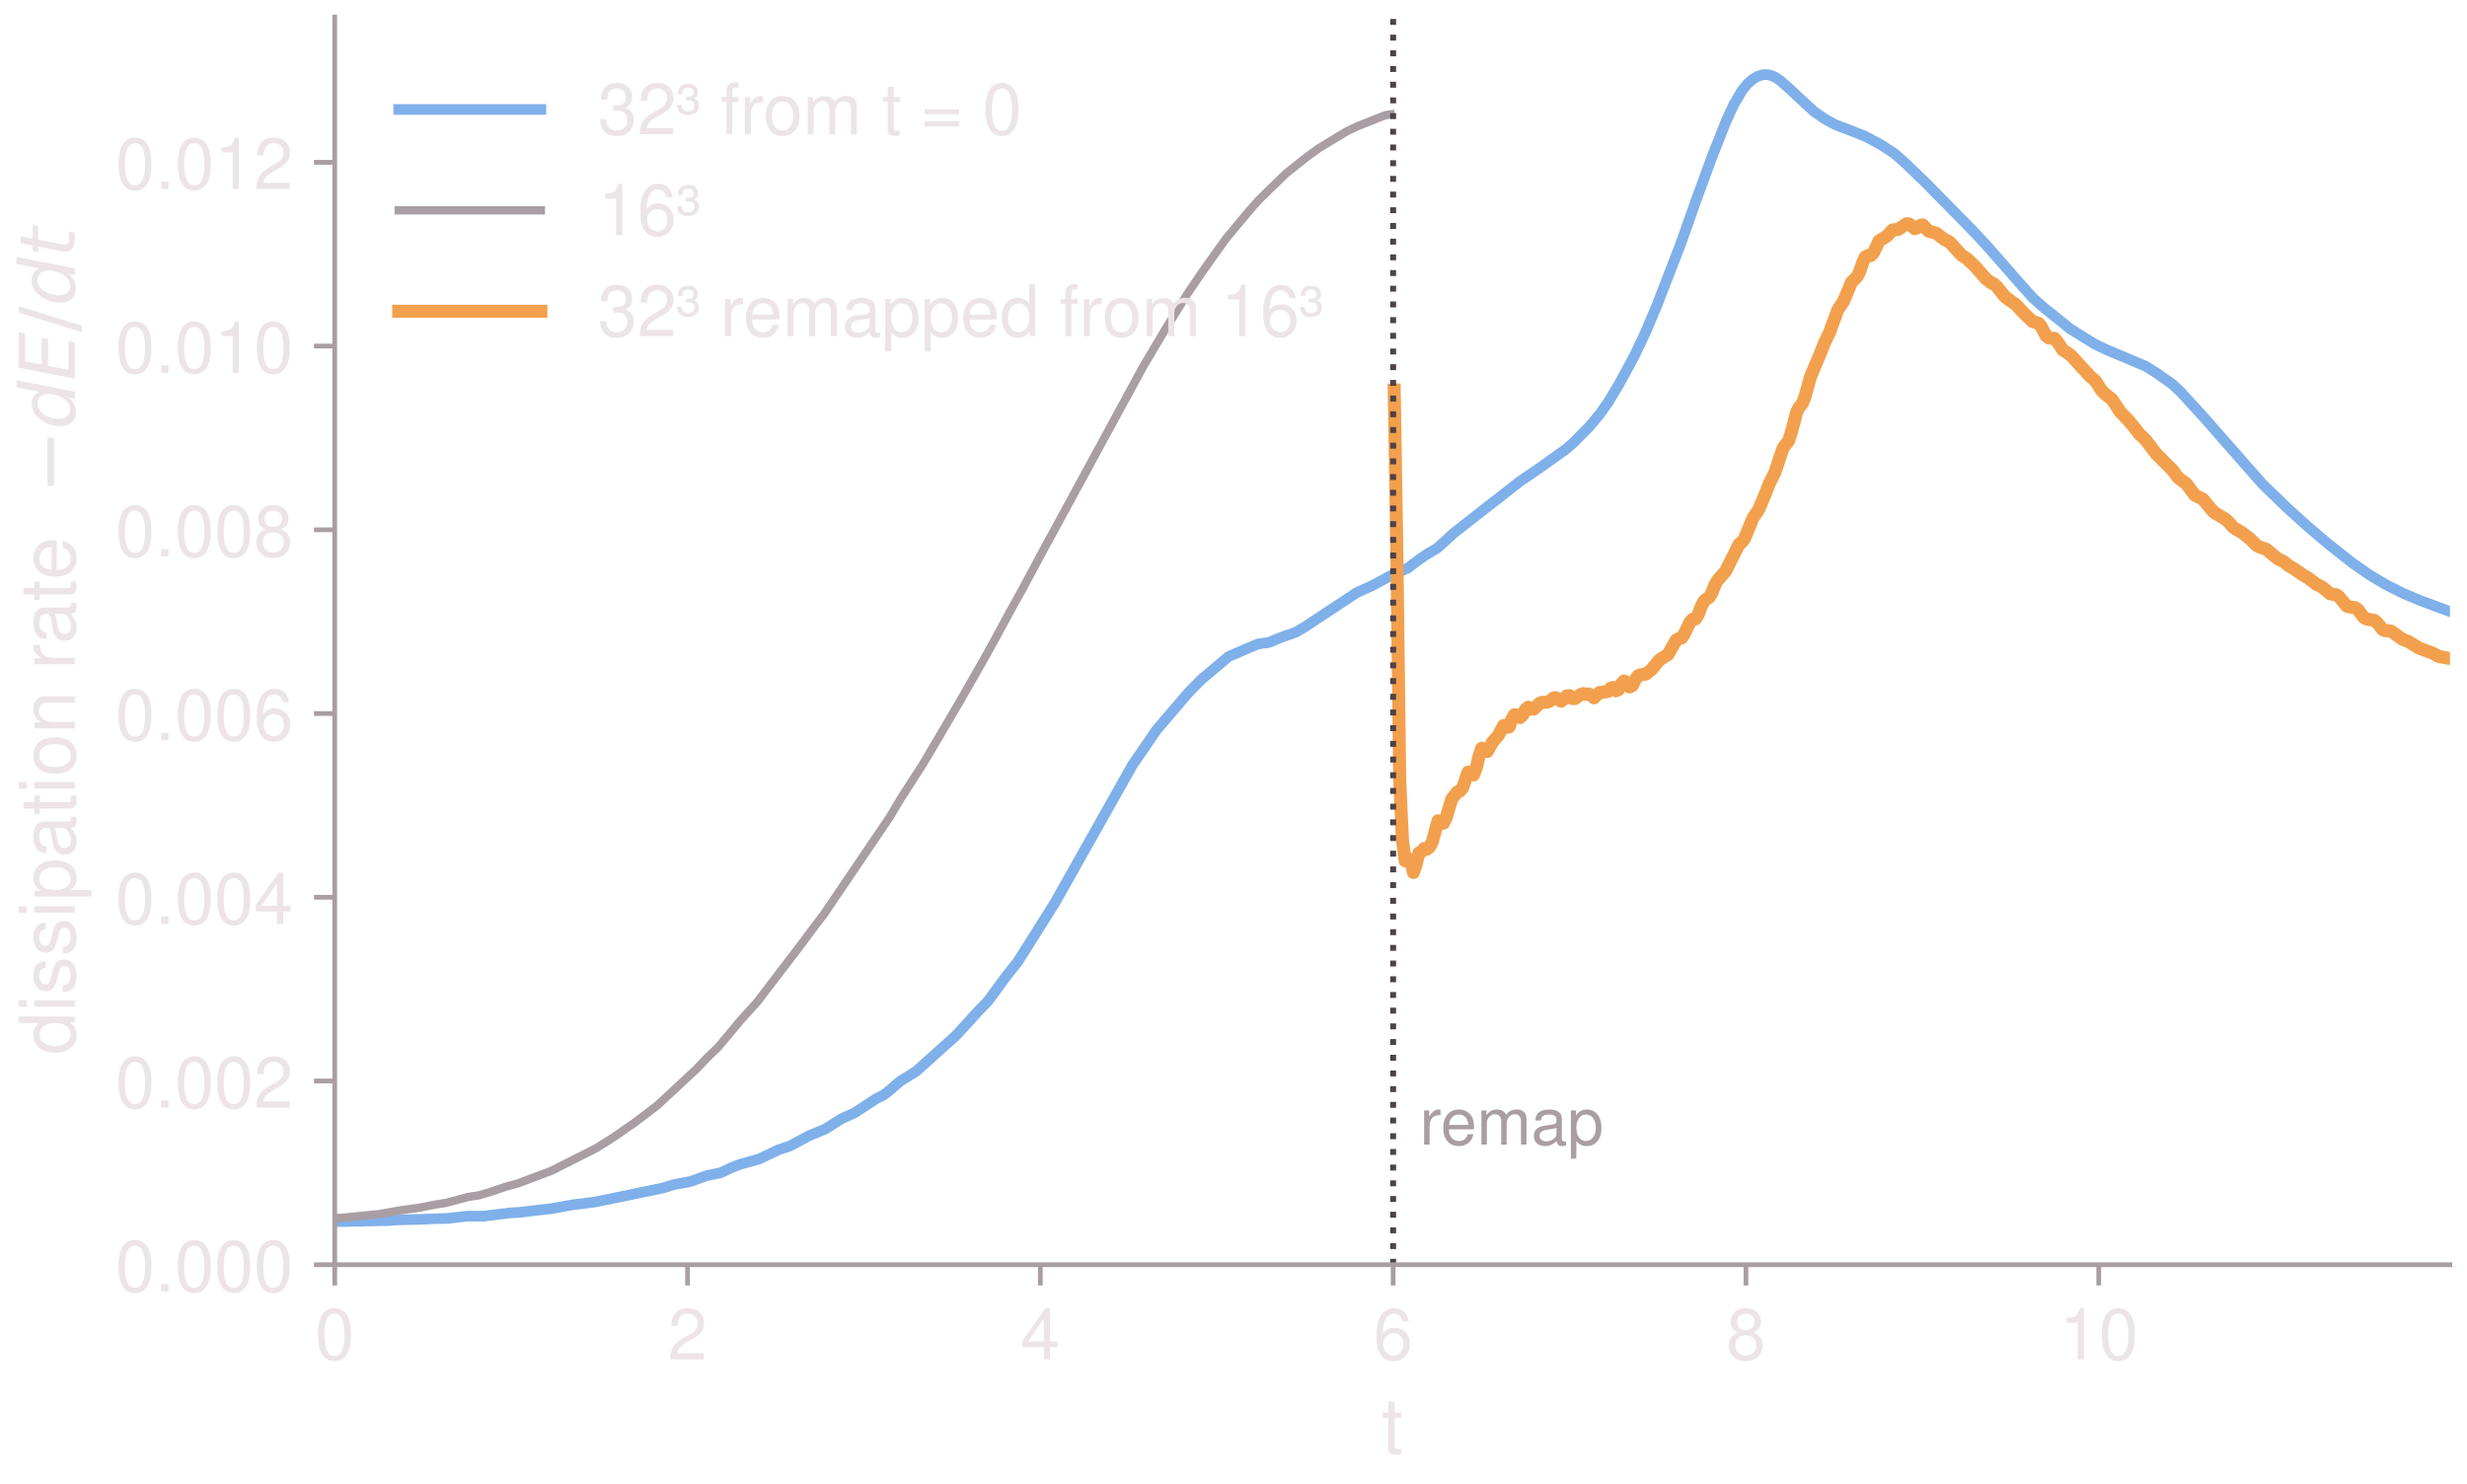
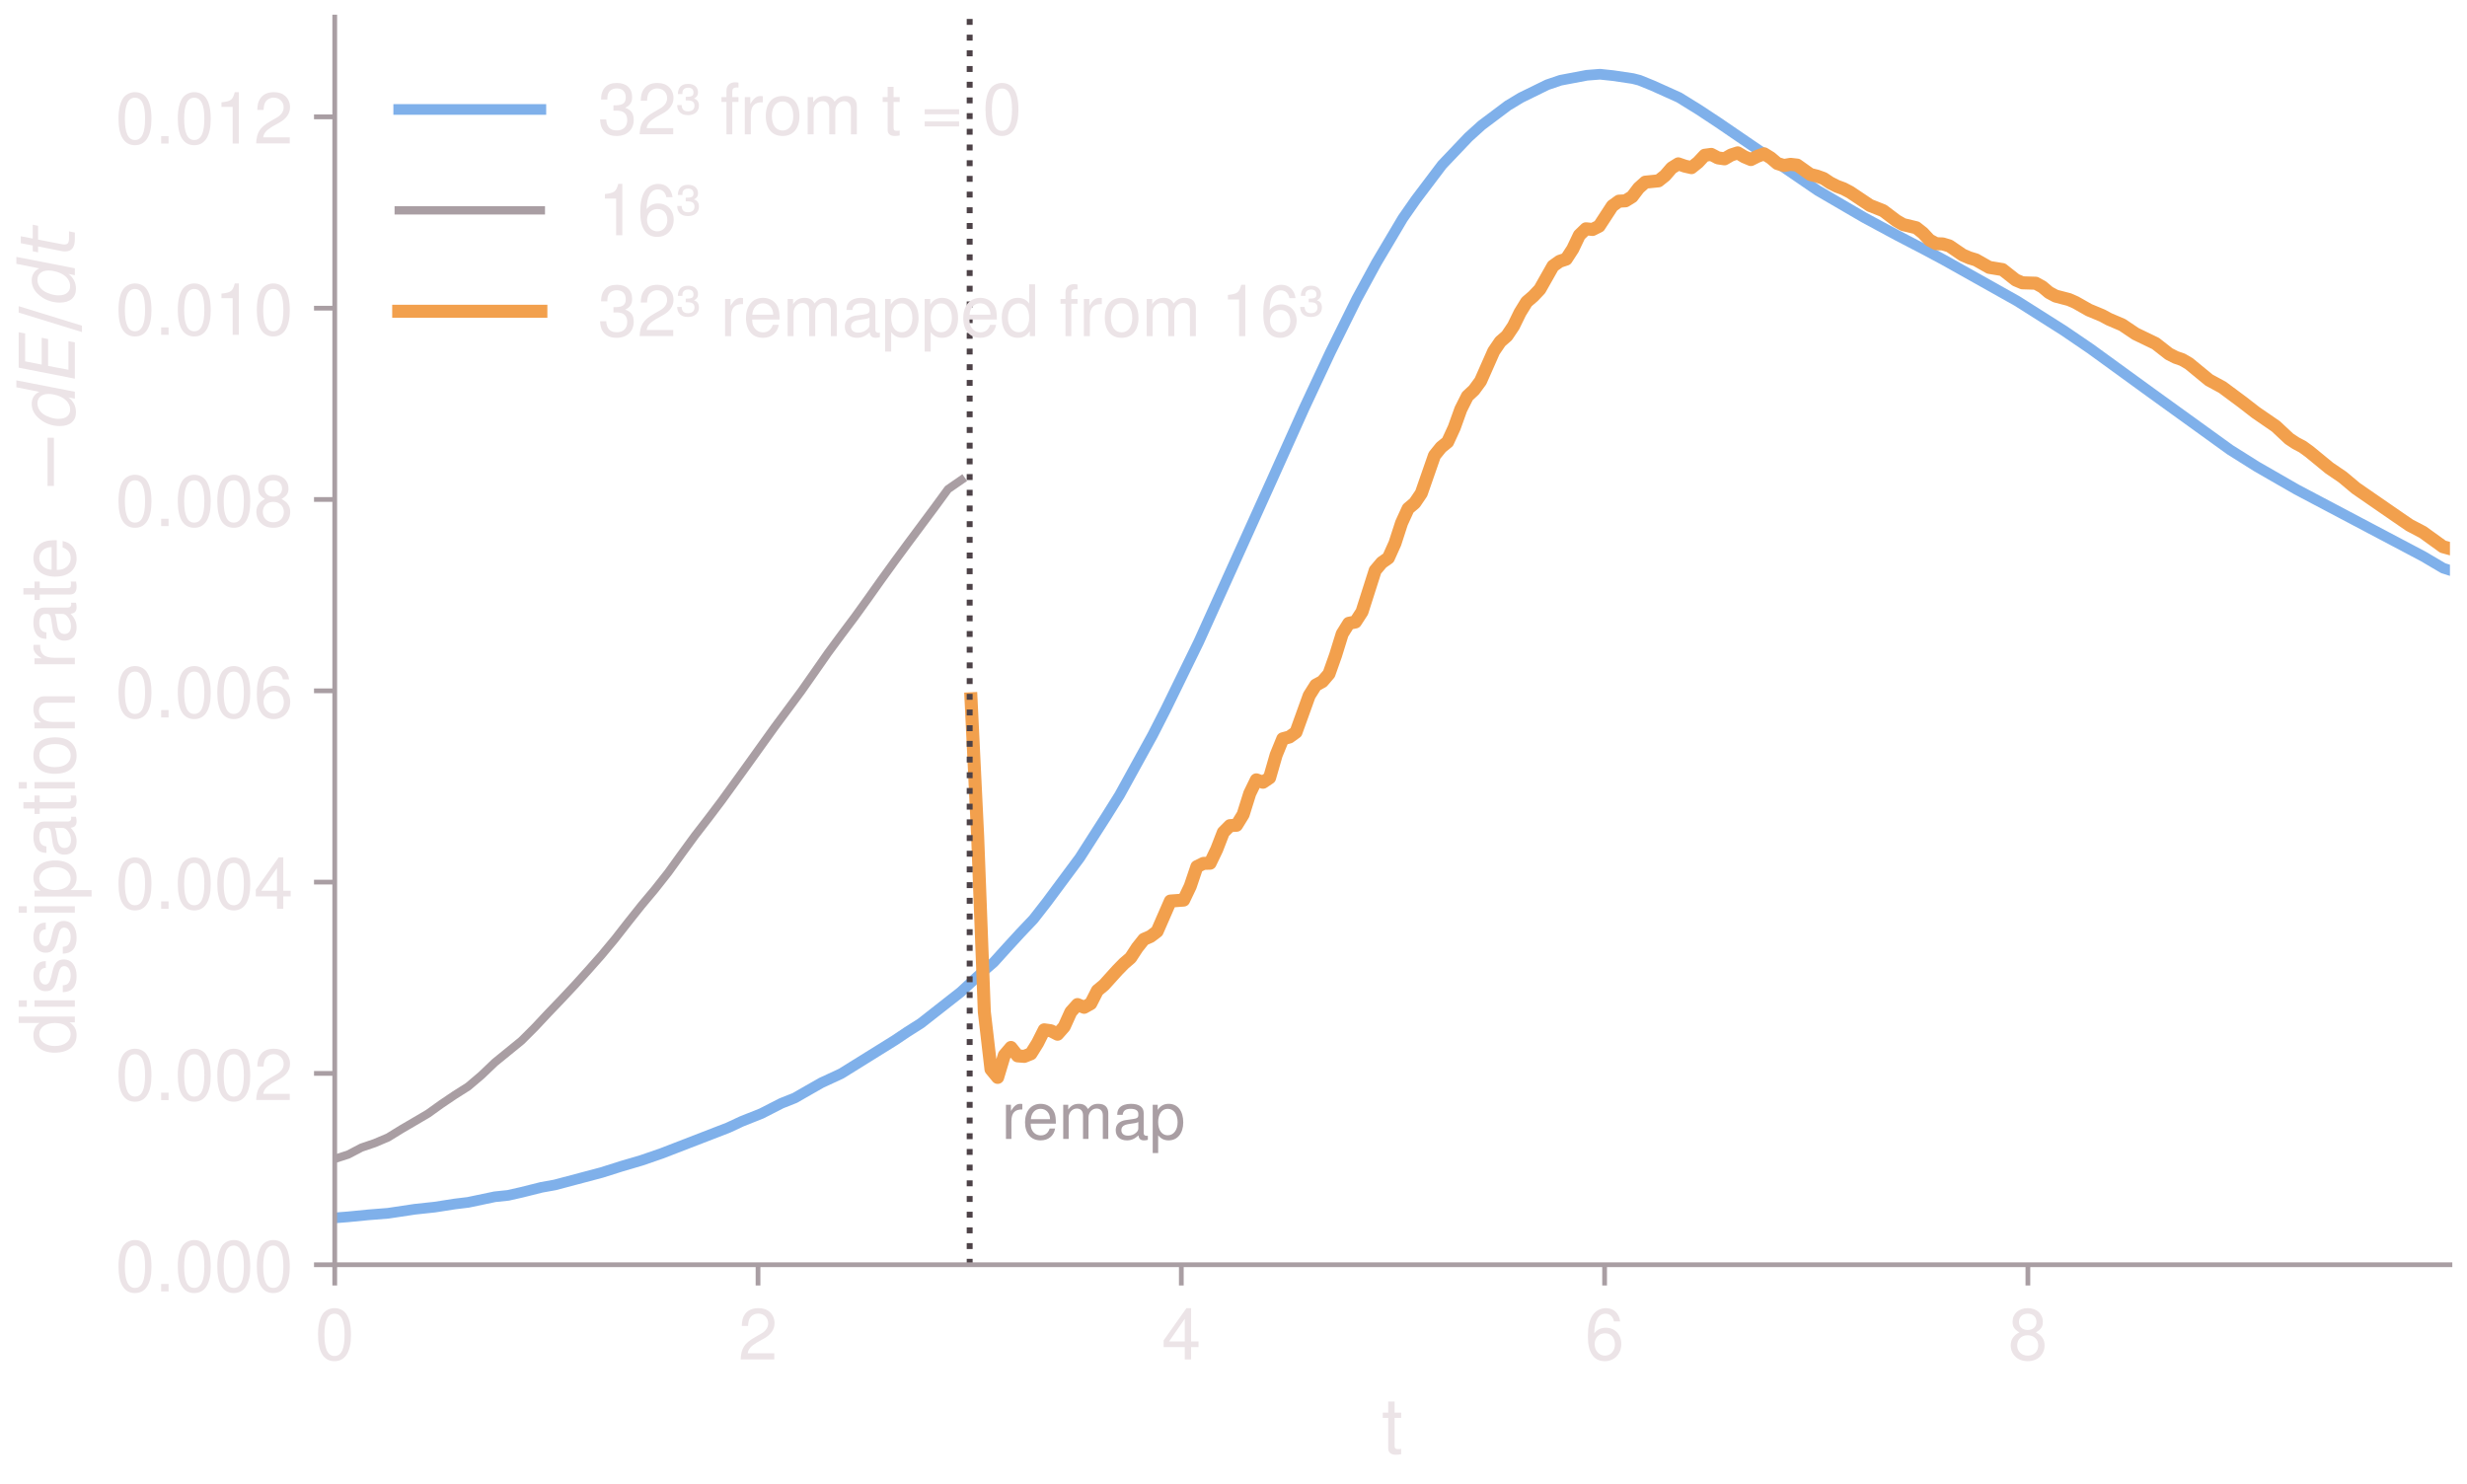
<svg xmlns="http://www.w3.org/2000/svg" xmlns:xlink="http://www.w3.org/1999/xlink" width="416.516pt" height="250.43pt" viewBox="0 0 416.516 250.43" version="1.1">
  <defs>
    <style type="text/css">*{stroke-linejoin: round; stroke-linecap: butt}</style>
  </defs>
  <g id="figure_1">
    <g id="patch_1">
      <path d="M 0 250.43  L 416.516 250.43  L 416.516 0  L 0 0  L 0 250.43  z " style="fill: none" />
    </g>
    <g id="axes_1">
      <g id="patch_2">
        <path d="M 56.516 213.552  L 413.636 213.552  L 413.636 2.88  L 56.516 2.88  L 56.516 213.552  z " style="fill: none" />
      </g>
      <g id="matplotlib.axis_1">
        <g id="xtick_1">
          <g id="line2d_1">
            <defs>
              <path id="me1e8b48456" d="M 0 0  L 0 3.5  " style="stroke: #a99ea3; stroke-width: 0.8" />
            </defs>
            <g>
              <use xlink:href="#me1e8b48456" x="56.516" y="213.552" style="fill: #a99ea3; stroke: #a99ea3; stroke-width: 0.8" />
            </g>
          </g>
          <g id="text_1">
            <text style="font-size: 12px; font-family: 'Helvetica', 'Arial', 'DejaVu Sans'; text-anchor: middle; fill: #ece4e7" x="56.516" y="229.552" transform="rotate(-0 56.51625 229.552)">0</text>
          </g>
        </g>
        <g id="xtick_2">
          <g id="line2d_2">
            <g>
-               <use xlink:href="#me1e8b48456" x="116.081" y="213.552" style="fill: #a99ea3; stroke: #a99ea3; stroke-width: 0.8" />
+               <use xlink:href="#me1e8b48456" x="127.982" y="213.552" style="fill: #a99ea3; stroke: #a99ea3; stroke-width: 0.8" />
            </g>
          </g>
          <g id="text_2">
-             <text style="font-size: 12px; font-family: 'Helvetica', 'Arial', 'DejaVu Sans'; text-anchor: middle; fill: #ece4e7" x="116.081" y="229.552" transform="rotate(-0 116.0813 229.552)">2</text>
+             <text style="font-size: 12px; font-family: 'Helvetica', 'Arial', 'DejaVu Sans'; text-anchor: middle; fill: #ece4e7" x="127.982" y="229.552" transform="rotate(-0 127.9819 229.552)">2</text>
          </g>
        </g>
        <g id="xtick_3">
          <g id="line2d_3">
            <g>
-               <use xlink:href="#me1e8b48456" x="175.646" y="213.552" style="fill: #a99ea3; stroke: #a99ea3; stroke-width: 0.8" />
+               <use xlink:href="#me1e8b48456" x="199.448" y="213.552" style="fill: #a99ea3; stroke: #a99ea3; stroke-width: 0.8" />
            </g>
          </g>
          <g id="text_3">
-             <text style="font-size: 12px; font-family: 'Helvetica', 'Arial', 'DejaVu Sans'; text-anchor: middle; fill: #ece4e7" x="175.646" y="229.552" transform="rotate(-0 175.6464 229.552)">4</text>
+             <text style="font-size: 12px; font-family: 'Helvetica', 'Arial', 'DejaVu Sans'; text-anchor: middle; fill: #ece4e7" x="199.448" y="229.552" transform="rotate(-0 199.4476 229.552)">4</text>
          </g>
        </g>
        <g id="xtick_4">
          <g id="line2d_4">
            <g>
-               <use xlink:href="#me1e8b48456" x="235.211" y="213.552" style="fill: #a99ea3; stroke: #a99ea3; stroke-width: 0.8" />
+               <use xlink:href="#me1e8b48456" x="270.913" y="213.552" style="fill: #a99ea3; stroke: #a99ea3; stroke-width: 0.8" />
            </g>
          </g>
          <g id="text_4">
-             <text style="font-size: 12px; font-family: 'Helvetica', 'Arial', 'DejaVu Sans'; text-anchor: middle; fill: #ece4e7" x="235.211" y="229.552" transform="rotate(-0 235.2115 229.552)">6</text>
+             <text style="font-size: 12px; font-family: 'Helvetica', 'Arial', 'DejaVu Sans'; text-anchor: middle; fill: #ece4e7" x="270.913" y="229.552" transform="rotate(-0 270.9133 229.552)">6</text>
          </g>
        </g>
        <g id="xtick_5">
          <g id="line2d_5">
            <g>
-               <use xlink:href="#me1e8b48456" x="294.777" y="213.552" style="fill: #a99ea3; stroke: #a99ea3; stroke-width: 0.8" />
+               <use xlink:href="#me1e8b48456" x="342.379" y="213.552" style="fill: #a99ea3; stroke: #a99ea3; stroke-width: 0.8" />
            </g>
          </g>
          <g id="text_5">
-             <text style="font-size: 12px; font-family: 'Helvetica', 'Arial', 'DejaVu Sans'; text-anchor: middle; fill: #ece4e7" x="294.777" y="229.552" transform="rotate(-0 294.7765 229.552)">8</text>
-           </g>
-         </g>
-         <g id="xtick_6">
-           <g id="line2d_6">
-             <g>
-               <use xlink:href="#me1e8b48456" x="354.342" y="213.552" style="fill: #a99ea3; stroke: #a99ea3; stroke-width: 0.8" />
-             </g>
-           </g>
-           <g id="text_6">
-             <text style="font-size: 12px; font-family: 'Helvetica', 'Arial', 'DejaVu Sans'; text-anchor: middle; fill: #ece4e7" x="354.342" y="229.552" transform="rotate(-0 354.3416 229.552)">10</text>
-           </g>
-         </g>
-         <g id="text_7">
+             <text style="font-size: 12px; font-family: 'Helvetica', 'Arial', 'DejaVu Sans'; text-anchor: middle; fill: #ece4e7" x="342.379" y="229.552" transform="rotate(-0 342.3789 229.552)">8</text>
+           </g>
+         </g>
+         <g id="text_6">
          <text style="font-size: 13px; font-family: 'Helvetica', 'Arial', 'DejaVu Sans'; text-anchor: middle; fill: #ece4e7" x="235.076" y="245.341" transform="rotate(-0 235.0762 245.3411)">t</text>
        </g>
      </g>
      <g id="matplotlib.axis_2">
        <g id="ytick_1">
-           <g id="line2d_7">
+           <g id="line2d_6">
            <defs>
              <path id="m45a4b21da7" d="M 0 0  L -3.5 0  " style="stroke: #a99ea3; stroke-width: 0.8" />
            </defs>
            <g>
              <use xlink:href="#m45a4b21da7" x="56.516" y="213.552" style="fill: #a99ea3; stroke: #a99ea3; stroke-width: 0.8" />
            </g>
          </g>
+           <g id="text_7">
+             <text style="font-size: 12px; font-family: 'Helvetica', 'Arial', 'DejaVu Sans'; text-anchor: end; fill: #ece4e7" x="49.516" y="218.052" transform="rotate(-0 49.51625 218.052)">0.000</text>
+           </g>
+         </g>
+         <g id="ytick_2">
+           <g id="line2d_7">
+             <g>
+               <use xlink:href="#m45a4b21da7" x="56.516" y="181.249" style="fill: #a99ea3; stroke: #a99ea3; stroke-width: 0.8" />
+             </g>
+           </g>
          <g id="text_8">
-             <text style="font-size: 12px; font-family: 'Helvetica', 'Arial', 'DejaVu Sans'; text-anchor: end; fill: #ece4e7" x="49.516" y="218.052" transform="rotate(-0 49.51625 218.052)">0.000</text>
-           </g>
-         </g>
-         <g id="ytick_2">
+             <text style="font-size: 12px; font-family: 'Helvetica', 'Arial', 'DejaVu Sans'; text-anchor: end; fill: #ece4e7" x="49.516" y="185.749" transform="rotate(-0 49.51625 185.7487)">0.002</text>
+           </g>
+         </g>
+         <g id="ytick_3">
          <g id="line2d_8">
            <g>
-               <use xlink:href="#m45a4b21da7" x="56.516" y="182.528" style="fill: #a99ea3; stroke: #a99ea3; stroke-width: 0.8" />
+               <use xlink:href="#m45a4b21da7" x="56.516" y="148.945" style="fill: #a99ea3; stroke: #a99ea3; stroke-width: 0.8" />
            </g>
          </g>
          <g id="text_9">
-             <text style="font-size: 12px; font-family: 'Helvetica', 'Arial', 'DejaVu Sans'; text-anchor: end; fill: #ece4e7" x="49.516" y="187.028" transform="rotate(-0 49.51625 187.0279)">0.002</text>
-           </g>
-         </g>
-         <g id="ytick_3">
+             <text style="font-size: 12px; font-family: 'Helvetica', 'Arial', 'DejaVu Sans'; text-anchor: end; fill: #ece4e7" x="49.516" y="153.445" transform="rotate(-0 49.51625 153.4454)">0.004</text>
+           </g>
+         </g>
+         <g id="ytick_4">
          <g id="line2d_9">
            <g>
-               <use xlink:href="#m45a4b21da7" x="56.516" y="151.504" style="fill: #a99ea3; stroke: #a99ea3; stroke-width: 0.8" />
+               <use xlink:href="#m45a4b21da7" x="56.516" y="116.642" style="fill: #a99ea3; stroke: #a99ea3; stroke-width: 0.8" />
            </g>
          </g>
          <g id="text_10">
-             <text style="font-size: 12px; font-family: 'Helvetica', 'Arial', 'DejaVu Sans'; text-anchor: end; fill: #ece4e7" x="49.516" y="156.004" transform="rotate(-0 49.51625 156.0038)">0.004</text>
-           </g>
-         </g>
-         <g id="ytick_4">
+             <text style="font-size: 12px; font-family: 'Helvetica', 'Arial', 'DejaVu Sans'; text-anchor: end; fill: #ece4e7" x="49.516" y="121.142" transform="rotate(-0 49.51625 121.142)">0.006</text>
+           </g>
+         </g>
+         <g id="ytick_5">
          <g id="line2d_10">
            <g>
-               <use xlink:href="#m45a4b21da7" x="56.516" y="120.48" style="fill: #a99ea3; stroke: #a99ea3; stroke-width: 0.8" />
+               <use xlink:href="#m45a4b21da7" x="56.516" y="84.339" style="fill: #a99ea3; stroke: #a99ea3; stroke-width: 0.8" />
            </g>
          </g>
          <g id="text_11">
-             <text style="font-size: 12px; font-family: 'Helvetica', 'Arial', 'DejaVu Sans'; text-anchor: end; fill: #ece4e7" x="49.516" y="124.98" transform="rotate(-0 49.51625 124.9797)">0.006</text>
-           </g>
-         </g>
-         <g id="ytick_5">
+             <text style="font-size: 12px; font-family: 'Helvetica', 'Arial', 'DejaVu Sans'; text-anchor: end; fill: #ece4e7" x="49.516" y="88.839" transform="rotate(-0 49.51625 88.83872)">0.008</text>
+           </g>
+         </g>
+         <g id="ytick_6">
          <g id="line2d_11">
            <g>
-               <use xlink:href="#m45a4b21da7" x="56.516" y="89.456" style="fill: #a99ea3; stroke: #a99ea3; stroke-width: 0.8" />
+               <use xlink:href="#m45a4b21da7" x="56.516" y="52.035" style="fill: #a99ea3; stroke: #a99ea3; stroke-width: 0.8" />
            </g>
          </g>
          <g id="text_12">
-             <text style="font-size: 12px; font-family: 'Helvetica', 'Arial', 'DejaVu Sans'; text-anchor: end; fill: #ece4e7" x="49.516" y="93.956" transform="rotate(-0 49.51625 93.95565)">0.008</text>
-           </g>
-         </g>
-         <g id="ytick_6">
+             <text style="font-size: 12px; font-family: 'Helvetica', 'Arial', 'DejaVu Sans'; text-anchor: end; fill: #ece4e7" x="49.516" y="56.535" transform="rotate(-0 49.51625 56.5354)">0.010</text>
+           </g>
+         </g>
+         <g id="ytick_7">
          <g id="line2d_12">
            <g>
-               <use xlink:href="#m45a4b21da7" x="56.516" y="58.432" style="fill: #a99ea3; stroke: #a99ea3; stroke-width: 0.8" />
+               <use xlink:href="#m45a4b21da7" x="56.516" y="19.732" style="fill: #a99ea3; stroke: #a99ea3; stroke-width: 0.8" />
            </g>
          </g>
          <g id="text_13">
-             <text style="font-size: 12px; font-family: 'Helvetica', 'Arial', 'DejaVu Sans'; text-anchor: end; fill: #ece4e7" x="49.516" y="62.932" transform="rotate(-0 49.51625 62.93156)">0.010</text>
-           </g>
-         </g>
-         <g id="ytick_7">
-           <g id="line2d_13">
-             <g>
-               <use xlink:href="#m45a4b21da7" x="56.516" y="27.407" style="fill: #a99ea3; stroke: #a99ea3; stroke-width: 0.8" />
-             </g>
-           </g>
-           <g id="text_14">
-             <text style="font-size: 12px; font-family: 'Helvetica', 'Arial', 'DejaVu Sans'; text-anchor: end; fill: #ece4e7" x="49.516" y="31.907" transform="rotate(-0 49.51625 31.90747)">0.012</text>
-           </g>
-         </g>
-         <g id="text_15">
+             <text style="font-size: 12px; font-family: 'Helvetica', 'Arial', 'DejaVu Sans'; text-anchor: end; fill: #ece4e7" x="49.516" y="24.232" transform="rotate(-0 49.51625 24.23209)">0.012</text>
+           </g>
+         </g>
+         <g id="text_14">
          <g style="fill: #ece4e7" transform="translate(12.76 178.091) rotate(-90)">
            <text>
              <tspan x="0" y="-0.125" style="font-size: 13px; font-family: 'Helvetica'; fill: #ece4e7">d</tspan>
              <tspan x="7.23" y="-0.125" style="font-size: 13px; font-family: 'Helvetica'; fill: #ece4e7">i</tspan>
              <tspan x="10.118" y="-0.125" style="font-size: 13px; font-family: 'Helvetica'; fill: #ece4e7">s</tspan>
              <tspan x="16.618" y="-0.125" style="font-size: 13px; font-family: 'Helvetica'; fill: #ece4e7">s</tspan>
              <tspan x="23.118" y="-0.125" style="font-size: 13px; font-family: 'Helvetica'; fill: #ece4e7">i</tspan>
              <tspan x="26.006" y="-0.125" style="font-size: 13px; font-family: 'Helvetica'; fill: #ece4e7">p</tspan>
              <tspan x="33.236" y="-0.125" style="font-size: 13px; font-family: 'Helvetica'; fill: #ece4e7">a</tspan>
              <tspan x="40.466" y="-0.125" style="font-size: 13px; font-family: 'Helvetica'; fill: #ece4e7">t</tspan>
              <tspan x="44.078" y="-0.125" style="font-size: 13px; font-family: 'Helvetica'; fill: #ece4e7">i</tspan>
              <tspan x="46.966" y="-0.125" style="font-size: 13px; font-family: 'Helvetica'; fill: #ece4e7">o</tspan>
              <tspan x="54.196" y="-0.125" style="font-size: 13px; font-family: 'Helvetica'; fill: #ece4e7">n</tspan>
              <tspan x="61.426" y="-0.125" style="font-size: 13px; font-family: 'Helvetica'; fill: #ece4e7"> </tspan>
              <tspan x="65.038" y="-0.125" style="font-size: 13px; font-family: 'Helvetica'; fill: #ece4e7">r</tspan>
              <tspan x="69.367" y="-0.125" style="font-size: 13px; font-family: 'Helvetica'; fill: #ece4e7">a</tspan>
              <tspan x="76.597" y="-0.125" style="font-size: 13px; font-family: 'Helvetica'; fill: #ece4e7">t</tspan>
              <tspan x="80.209" y="-0.125" style="font-size: 13px; font-family: 'Helvetica'; fill: #ece4e7">e</tspan>
              <tspan x="87.439" y="-0.125" style="font-size: 13px; font-family: 'Helvetica'; fill: #ece4e7"> </tspan>
              <tspan x="91.051" y="-0.125" style="font-size: 13px; font-family: 'Helvetica'; fill: #ece4e7"> </tspan>
              <tspan x="94.663" y="-0.125" style="font-size: 13px; font-family: 'DejaVu Sans'; fill: #ece4e7">−</tspan>
              <tspan x="122.021" y="-0.125" style="font-size: 13px; font-family: 'DejaVu Sans'; fill: #ece4e7">/</tspan>
              <tspan x="105.555" y="-0.125" style="font-style: oblique; font-size: 13px; font-family: 'DejaVu Sans'; fill: #ece4e7">d</tspan>
              <tspan x="113.807" y="-0.125" style="font-style: oblique; font-size: 13px; font-family: 'DejaVu Sans'; fill: #ece4e7">E</tspan>
              <tspan x="126.401" y="-0.125" style="font-style: oblique; font-size: 13px; font-family: 'DejaVu Sans'; fill: #ece4e7">d</tspan>
              <tspan x="134.653" y="-0.125" style="font-style: oblique; font-size: 13px; font-family: 'DejaVu Sans'; fill: #ece4e7">t</tspan>
            </text>
          </g>
        </g>
      </g>
+       <g id="line2d_13">
+         <path d="M 56.516 205.643  L 58.768 205.465  L 62.147 205.132  L 65.525 204.862  L 70.029 204.185  L 73.407 203.823  L 76.786 203.294  L 79.038 203.021  L 83.544 202.076  L 85.796 201.838  L 88.049 201.329  L 91.429 200.483  L 93.683 200.076  L 101.569 197.987  L 104.948 196.918  L 108.326 195.923  L 111.704 194.758  L 122.952 190.407  L 125.2 189.357  L 128.569 188.015  L 131.937 186.291  L 134.181 185.401  L 136.425 184.113  L 138.668 182.835  L 142.032 181.275  L 150.995 175.702  L 153.235 174.204  L 155.474 172.785  L 162.191 167.516  L 165.547 164.409  L 167.783 162.477  L 170.02 160.002  L 172.256 157.565  L 174.492 155.207  L 176.727 152.342  L 182.313 144.818  L 186.777 137.84  L 189.009 134.272  L 194.586 124.153  L 196.818 119.78  L 202.395 108.369  L 214.634 81.281  L 220.188 68.928  L 224.629 59.443  L 229.068 50.473  L 232.396 44.358  L 236.832 36.876  L 239.05 33.695  L 243.485 27.828  L 247.922 23.164  L 250.14 21.156  L 254.579 17.822  L 256.799 16.484  L 261.241 14.309  L 263.462 13.554  L 267.908 12.711  L 270.131 12.535  L 272.354 12.771  L 275.691 13.267  L 276.803 13.553  L 279.028 14.457  L 283.481 16.461  L 286.822 18.529  L 290.164 20.735  L 306.898 32.172  L 314.729 36.737  L 320.332 39.759  L 324.821 42.09  L 328.191 43.892  L 340.559 50.83  L 348.425 55.812  L 352.918 58.871  L 363.022 66.213  L 376.506 75.946  L 381.006 78.778  L 387.752 82.655  L 409.13 93.95  L 412.509 95.941  L 413.636 96.298  L 413.636 96.298  " clip-path="url(#pf4e82f14c6)" style="fill: none; stroke: #7fb0ea; stroke-width: 1.8; stroke-linecap: square" />
+       </g>
      <g id="line2d_14">
-         <path d="M 56.516 206.276  L 65.379 206.103  L 67.232 205.981  L 71.408 205.876  L 73.283 205.786  L 75.605 205.728  L 78.865 205.347  L 81.655 205.349  L 86.299 204.783  L 87.706 204.708  L 91.904 204.211  L 93.287 204.057  L 96.546 203.454  L 100.274 202.986  L 103.064 202.425  L 111.903 200.597  L 113.758 200.026  L 116.549 199.501  L 119.34 198.502  L 121.675 198.03  L 123.531 197.146  L 124.931 196.61  L 128.181 195.691  L 131.438 194.138  L 133.301 193.531  L 134.696 192.794  L 136.558 191.786  L 139.349 190.626  L 142.047 188.913  L 144.28 187.912  L 147.908 185.532  L 149.214 184.877  L 150.143 184.158  L 151.913 182.611  L 153.306 181.746  L 154.699 180.869  L 156.006 179.699  L 158.241 177.685  L 161.405 174.849  L 163.261 172.828  L 165.033 170.864  L 166.804 169.038  L 168.196 167.146  L 169.968 164.724  L 171.82 162.404  L 173.593 159.615  L 178.14 152.376  L 191.179 129.211  L 195.256 123.263  L 200.661 116.934  L 202.907 114.664  L 207.437 110.852  L 212.39 108.735  L 214.216 108.489  L 215.551 107.924  L 216.922 107.395  L 218.714 106.775  L 220.086 105.994  L 229.118 100.032  L 231.821 98.818  L 234.522 97.337  L 237.68 95.924  L 239.469 94.572  L 240.838 93.633  L 242.629 92.574  L 243.999 91.336  L 245.334 90.102  L 256.609 81.289  L 259.772 79.134  L 264.317 75.894  L 265.64 74.76  L 268.342 72.021  L 270.192 69.8  L 271.505 67.929  L 273.351 64.868  L 276.046 59.881  L 277.826 56.098  L 279.663 51.766  L 283.689 41.372  L 286.391 33.733  L 289.095 26.358  L 291.389 20.565  L 292.716 17.675  L 294.092 15.32  L 294.96 14.23  L 295.878 13.416  L 296.797 12.871  L 297.716 12.59  L 298.582 12.614  L 299.502 12.925  L 300.422 13.492  L 301.743 14.631  L 306.277 18.839  L 308.064 20.076  L 309.851 21.051  L 312.14 21.918  L 314.847 22.985  L 317.549 24.425  L 319.796 25.888  L 321.581 27.445  L 325.205 30.943  L 333.389 39.272  L 335.628 41.694  L 341.03 47.865  L 343.265 50.354  L 345.124 51.982  L 349.591 55.568  L 353.685 58.113  L 355.456 58.965  L 362.249 61.83  L 364.02 62.933  L 366.72 64.834  L 368.115 66.12  L 372.211 70.605  L 381.984 81.736  L 386.173 85.786  L 389.431 88.728  L 393.152 91.896  L 397.342 95.192  L 400.134 97.123  L 402.926 98.787  L 405.718 100.174  L 408.51 101.361  L 413.636 103.265  L 413.636 103.265  " clip-path="url(#pab1a8a4624)" style="fill: none; stroke: #7fb0ea; stroke-width: 1.8; stroke-linecap: square" />
+         <path d="M 56.516 195.675  L 58.769 194.955  L 61.021 193.778  L 63.273 193.012  L 65.525 192.055  L 67.776 190.666  L 70.028 189.35  L 72.279 188.027  L 74.531 186.411  L 76.782 184.892  L 79.033 183.466  L 81.284 181.557  L 83.536 179.403  L 85.787 177.571  L 88.039 175.734  L 90.291 173.485  L 92.544 171.078  L 94.797 168.729  L 97.049 166.325  L 99.301 163.831  L 101.553 161.284  L 103.805 158.578  L 106.056 155.696  L 108.307 152.87  L 110.558 150.181  L 112.809 147.33  L 115.06 144.207  L 117.31 141.129  L 119.561 138.217  L 121.811 135.238  L 124.062 132.131  L 126.312 129.012  L 128.563 125.87  L 130.814 122.734  L 133.064 119.704  L 135.315 116.661  L 137.565 113.45  L 139.815 110.224  L 142.064 107.174  L 144.314 104.172  L 146.563 101.047  L 148.812 97.875  L 151.061 94.768  L 153.31 91.715  L 155.56 88.691  L 157.809 85.671  L 160.058 82.598  L 162.308 81.041  " clip-path="url(#pf4e82f14c6)" style="fill: none; stroke: #a99ea3; stroke-width: 1.4; stroke-linecap: square" />
      </g>
      <g id="line2d_15">
-         <path d="M 56.516 205.697  L 58.393 205.568  L 61.209 205.268  L 64.025 205.007  L 67.779 204.333  L 70.594 203.96  L 73.41 203.408  L 75.288 203.112  L 79.043 202.11  L 80.921 201.821  L 82.798 201.257  L 85.615 200.306  L 87.494 199.803  L 93.128 197.674  L 100.637 193.888  L 103.452 192.114  L 107.204 189.518  L 110.953 186.673  L 117.509 180.579  L 119.381 178.614  L 121.252 176.815  L 123.123 174.586  L 124.993 172.333  L 127.798 169.238  L 135.273 159.468  L 137.141 156.943  L 139.009 154.507  L 150.21 137.975  L 152.075 134.84  L 155.806 129.049  L 159.536 122.738  L 162.332 117.953  L 166.058 111.438  L 167.92 108.07  L 170.713 102.911  L 172.574 99.565  L 176.297 92.631  L 193.035 61.852  L 196.748 55.597  L 200.459 49.643  L 203.242 45.539  L 206.953 40.349  L 210.664 35.882  L 212.52 33.772  L 217.159 29.26  L 220.871 26.321  L 222.727 24.993  L 227.368 22.184  L 229.225 21.302  L 233.868 19.46  L 234.797 19.309  L 234.797 19.309  " clip-path="url(#pab1a8a4624)" style="fill: none; stroke: #a99ea3; stroke-width: 1.4; stroke-linecap: square" />
+         <path d="M 163.94 117.992  L 165.064 141.233  L 166.189 170.864  L 167.314 180.552  L 168.439 181.92  L 169.563 178.184  L 170.687 176.867  L 171.811 178.284  L 172.935 178.371  L 174.059 177.922  L 175.182 176.122  L 176.305 173.889  L 177.428 174.047  L 178.551 174.629  L 179.673 173.358  L 180.795 170.872  L 181.917 169.622  L 183.039 170.084  L 184.16 169.455  L 185.281 167.255  L 186.402 166.322  L 188.644 163.84  L 189.764 162.694  L 190.885 161.732  L 192.005 160.017  L 193.125 158.606  L 194.245 158.117  L 195.365 157.268  L 197.603 152.143  L 199.839 151.98  L 200.956 149.644  L 202.074 146.336  L 203.191 145.785  L 204.307 145.752  L 205.424 143.424  L 206.54 140.541  L 207.656 139.412  L 208.771 139.345  L 209.887 137.531  L 211.002 133.975  L 212.117 131.678  L 213.233 132.083  L 214.347 131.335  L 215.462 127.473  L 216.577 124.748  L 217.692 124.444  L 218.807 123.641  L 221.037 117.451  L 222.153 115.682  L 223.268 115.078  L 224.383 113.776  L 225.498 110.628  L 226.613 107.031  L 227.728 105.244  L 228.842 105.021  L 229.955 103.301  L 232.182 96.313  L 233.295 94.995  L 234.407 94.213  L 235.52 91.734  L 236.632 88.306  L 237.744 85.873  L 238.856 84.932  L 239.967 83.29  L 242.19 76.909  L 243.302 75.531  L 244.413 74.625  L 245.525 72.209  L 246.636 69.112  L 247.748 66.899  L 248.859 65.861  L 249.97 64.35  L 252.194 59.315  L 253.305 57.686  L 254.417 56.716  L 255.529 55.06  L 256.641 52.784  L 257.753 50.979  L 258.865 50.024  L 259.977 48.85  L 262.202 44.917  L 263.314 44.124  L 264.426 43.753  L 265.539 42.042  L 266.651 39.708  L 267.764 38.633  L 268.877 38.745  L 269.989 38.186  L 272.215 34.776  L 273.328 33.969  L 274.442 33.907  L 275.555 33.218  L 276.668 31.754  L 277.782 30.758  L 280.009 30.536  L 281.123 29.65  L 282.238 28.36  L 283.352 27.667  L 284.466 28.052  L 285.58 28.306  L 286.695 27.413  L 287.809 26.22  L 288.924 26.069  L 290.039 26.657  L 291.153 26.821  L 292.268 26.174  L 293.383 25.809  L 294.498 26.475  L 295.613 26.94  L 296.729 26.381  L 297.844 25.968  L 298.959 26.656  L 300.075 27.603  L 301.191 27.942  L 302.307 27.749  L 303.422 27.876  L 305.654 29.46  L 306.771 29.736  L 307.887 30.138  L 309.004 30.881  L 310.12 31.446  L 311.237 31.861  L 312.354 32.444  L 315.705 34.686  L 317.941 35.573  L 320.176 37.261  L 321.294 37.914  L 323.531 38.455  L 324.65 39.338  L 325.769 40.541  L 326.888 41.143  L 328.007 41.189  L 329.126 41.524  L 331.366 43.057  L 332.486 43.538  L 333.606 43.879  L 335.847 45.148  L 338.089 45.517  L 340.332 47.28  L 341.454 47.753  L 343.698 47.821  L 344.82 48.441  L 345.943 49.39  L 347.066 49.993  L 349.312 50.579  L 350.436 51.073  L 352.684 52.349  L 354.933 53.284  L 356.058 53.894  L 358.309 54.855  L 360.561 56.368  L 363.941 58  L 366.195 59.761  L 367.323 60.336  L 368.451 60.73  L 369.579 61.389  L 372.963 64.173  L 375.218 65.395  L 378.6 67.908  L 380.855 69.658  L 384.236 71.98  L 386.491 74.089  L 387.618 74.834  L 388.746 75.428  L 389.873 76.241  L 393.257 79.022  L 395.513 80.558  L 397.771 82.447  L 404.546 87.125  L 406.806 88.676  L 409.064 89.863  L 412.452 92.31  L 413.581 92.622  L 413.581 92.622  " clip-path="url(#pf4e82f14c6)" style="fill: none; stroke: #f2a04d; stroke-width: 2.2; stroke-linecap: square" />
      </g>
      <g id="line2d_16">
-         <path d="M 235.396 65.864  L 235.859 94.705  L 236.321 131.771  L 236.784 141.797  L 237.246 145.362  L 237.708 145.355  L 238.17 145.135  L 238.632 147.319  L 239.093 145.941  L 239.555 144.021  L 240.017 143.791  L 240.478 143.261  L 240.94 143.367  L 241.401 142.97  L 241.863 142.022  L 242.785 138.588  L 243.247 138.716  L 243.708 138.992  L 244.169 138.07  L 245.092 134.953  L 246.015 133.751  L 246.477 133.573  L 246.938 133.042  L 247.861 130.375  L 248.323 130.485  L 248.785 130.861  L 249.247 129.668  L 249.708 127.666  L 250.17 126.341  L 250.631 126.696  L 251.093 126.899  L 252.016 125.273  L 252.939 124.205  L 253.863 122.511  L 254.324 122.797  L 254.786 122.74  L 255.248 121.421  L 255.709 120.673  L 256.171 120.832  L 256.633 121.163  L 257.095 120.756  L 257.557 119.789  L 258.019 119.412  L 258.482 119.735  L 258.944 119.724  L 259.869 118.812  L 260.331 118.595  L 261.257 118.56  L 261.719 118.349  L 262.182 117.909  L 262.645 117.786  L 263.57 118.388  L 264.033 118.062  L 264.496 117.51  L 264.959 117.458  L 265.422 117.941  L 265.884 117.963  L 266.81 117.31  L 267.272 117.117  L 267.735 117.233  L 268.198 117.162  L 268.66 117.415  L 269.123 117.834  L 270.048 116.941  L 271.436 116.771  L 271.898 116.216  L 272.36 116.084  L 272.823 116.638  L 273.285 116.426  L 273.748 115.472  L 274.21 114.984  L 274.673 115.351  L 275.135 115.993  L 275.598 115.756  L 276.06 114.806  L 276.523 114.134  L 276.985 113.947  L 277.911 113.802  L 278.836 113.043  L 280.224 111.393  L 281.613 110.521  L 283.002 108.074  L 283.465 107.825  L 283.929 107.711  L 284.392 106.997  L 285.318 105.044  L 285.781 104.56  L 286.244 104.517  L 286.707 103.802  L 287.17 102.518  L 287.633 101.605  L 288.096 101.135  L 288.559 100.868  L 289.022 100.118  L 289.484 98.893  L 289.947 98.032  L 291.335 96.459  L 293.648 91.851  L 294.111 91.525  L 294.573 90.857  L 295.961 87.468  L 296.886 86.12  L 297.811 83.976  L 298.736 81.63  L 299.66 79.766  L 301.047 75.665  L 301.971 74.446  L 302.433 73.05  L 303.357 69.525  L 303.82 68.697  L 304.282 68.175  L 304.744 66.985  L 305.668 63.635  L 307.516 59.246  L 307.978 58.007  L 308.903 56.116  L 310.29 52.289  L 311.214 50.967  L 312.602 47.655  L 313.527 46.75  L 313.989 45.822  L 314.452 44.44  L 314.914 43.409  L 315.377 43.151  L 315.84 43.154  L 316.302 42.685  L 317.228 40.703  L 318.617 39.814  L 319.544 38.818  L 320.47 38.742  L 321.861 37.792  L 322.324 37.81  L 323.251 38.61  L 323.715 38.464  L 324.178 38.074  L 324.641 37.976  L 325.568 39.004  L 326.494 39.264  L 326.957 39.415  L 328.346 40.496  L 328.809 40.642  L 329.271 40.99  L 331.122 43.04  L 332.047 43.642  L 333.435 44.956  L 335.285 47.055  L 336.21 47.782  L 336.673 47.972  L 337.136 48.394  L 338.525 50.128  L 340.378 51.467  L 341.768 52.957  L 343.158 54.297  L 344.084 54.535  L 344.548 55.006  L 345.474 56.737  L 345.937 57.08  L 346.864 57.134  L 347.327 57.643  L 348.254 59.071  L 349.18 59.677  L 349.643 60.012  L 352.889 63.554  L 353.817 64.359  L 354.744 65.821  L 355.208 66.349  L 356.598 67.452  L 357.988 69.571  L 359.379 71.011  L 360.308 72.114  L 361.237 73.325  L 362.167 74.177  L 364.026 76.605  L 366.815 79.392  L 367.746 80.661  L 369.144 81.698  L 370.544 83.592  L 371.944 84.306  L 372.878 85.457  L 373.812 86.522  L 375.68 87.627  L 376.147 88.029  L 377.081 89.071  L 378.482 89.905  L 379.883 90.972  L 380.817 91.932  L 381.284 92.275  L 382.685 92.778  L 384.555 94.347  L 385.489 94.787  L 386.424 95.524  L 387.357 96.059  L 388.757 97.039  L 389.691 97.589  L 391.091 98.664  L 392.025 99.09  L 393.427 100.272  L 394.362 100.401  L 394.829 100.675  L 396.233 102.35  L 396.701 102.486  L 397.637 102.593  L 398.106 102.947  L 399.043 104.204  L 399.511 104.511  L 400.917 104.757  L 401.386 105.203  L 402.324 106.349  L 402.793 106.513  L 403.262 106.489  L 403.731 106.581  L 405.608 107.937  L 406.547 108.291  L 408.424 109.437  L 410.773 110.311  L 411.713 110.837  L 413.595 111.182  L 413.595 111.182  " clip-path="url(#pab1a8a4624)" style="fill: none; stroke: #f2a04d; stroke-width: 2.2; stroke-linecap: square" />
-       </g>
-       <g id="line2d_17">
-         <path d="M 235.211 213.552  L 235.211 2.88  " clip-path="url(#pab1a8a4624)" style="fill: none; stroke-dasharray: 1,1.65; stroke-dashoffset: 0; stroke: #4d4247" />
+         <path d="M 163.715 213.552  L 163.715 2.88  " clip-path="url(#pf4e82f14c6)" style="fill: none; stroke-dasharray: 1,1.65; stroke-dashoffset: 0; stroke: #4d4247" />
      </g>
      <g id="patch_3">
        <path d="M 56.516 213.552  L 56.516 2.88  " style="fill: none; stroke: #a99ea3; stroke-width: 0.8; stroke-linejoin: miter; stroke-linecap: square" />
      </g>
      <g id="patch_4">
        <path d="M 56.516 213.552  L 413.636 213.552  " style="fill: none; stroke: #a99ea3; stroke-width: 0.8; stroke-linejoin: miter; stroke-linecap: square" />
      </g>
-       <g id="text_16">
-         <text style="font-size: 11px; font-family: 'Helvetica', 'Arial', 'DejaVu Sans'; text-anchor: start; fill: #a99ea3" x="239.679" y="193.263" transform="rotate(-0 239.6788 193.2625)">remap</text>
+       <g id="text_15">
+         <text style="font-size: 11px; font-family: 'Helvetica', 'Arial', 'DejaVu Sans'; text-anchor: start; fill: #a99ea3" x="169.075" y="192.303" transform="rotate(-0 169.0747 192.3031)">remap</text>
      </g>
      <g id="legend_1">
+         <g id="line2d_17">
+           <path d="M 67.316 18.48  L 79.316 18.48  L 91.316 18.48  " style="fill: none; stroke: #7fb0ea; stroke-width: 1.8; stroke-linecap: square" />
+         </g>
+         <g id="text_16">
+           <text style="font-size: 12px; font-family: 'Helvetica', 'Arial', 'DejaVu Sans'; text-anchor: start; fill: #ece4e7" x="100.916" y="22.68" transform="rotate(-0 100.9163 22.68)">32³ from t = 0</text>
+         </g>
        <g id="line2d_18">
-           <path d="M 67.316 18.48  L 79.316 18.48  L 91.316 18.48  " style="fill: none; stroke: #7fb0ea; stroke-width: 1.8; stroke-linecap: square" />
+           <path d="M 67.316 35.519  L 79.316 35.519  L 91.316 35.519  " style="fill: none; stroke: #a99ea3; stroke-width: 1.4; stroke-linecap: square" />
        </g>
        <g id="text_17">
-           <text style="font-size: 12px; font-family: 'Helvetica', 'Arial', 'DejaVu Sans'; text-anchor: start; fill: #ece4e7" x="100.916" y="22.68" transform="rotate(-0 100.9163 22.68)">32³ from t = 0</text>
+           <text style="font-size: 12px; font-family: 'Helvetica', 'Arial', 'DejaVu Sans'; text-anchor: start; fill: #ece4e7" x="100.916" y="39.719" transform="rotate(-0 100.9163 39.71906)">16³</text>
        </g>
        <g id="line2d_19">
-           <path d="M 67.316 35.519  L 79.316 35.519  L 91.316 35.519  " style="fill: none; stroke: #a99ea3; stroke-width: 1.4; stroke-linecap: square" />
+           <path d="M 67.316 52.558  L 79.316 52.558  L 91.316 52.558  " style="fill: none; stroke: #f2a04d; stroke-width: 2.2; stroke-linecap: square" />
        </g>
        <g id="text_18">
-           <text style="font-size: 12px; font-family: 'Helvetica', 'Arial', 'DejaVu Sans'; text-anchor: start; fill: #ece4e7" x="100.916" y="39.719" transform="rotate(-0 100.9163 39.71906)">16³</text>
-         </g>
-         <g id="line2d_20">
-           <path d="M 67.316 52.558  L 79.316 52.558  L 91.316 52.558  " style="fill: none; stroke: #f2a04d; stroke-width: 2.2; stroke-linecap: square" />
-         </g>
-         <g id="text_19">
          <text style="font-size: 12px; font-family: 'Helvetica', 'Arial', 'DejaVu Sans'; text-anchor: start; fill: #ece4e7" x="100.916" y="56.758" transform="rotate(-0 100.9163 56.75812)">32³ remapped from 16³</text>
        </g>
      </g>
    </g>
  </g>
  <defs>
-     <clipPath id="pab1a8a4624">
+     <clipPath id="pf4e82f14c6">
      <rect x="56.516" y="2.88" width="357.12" height="210.672" />
    </clipPath>
  </defs>
</svg>
